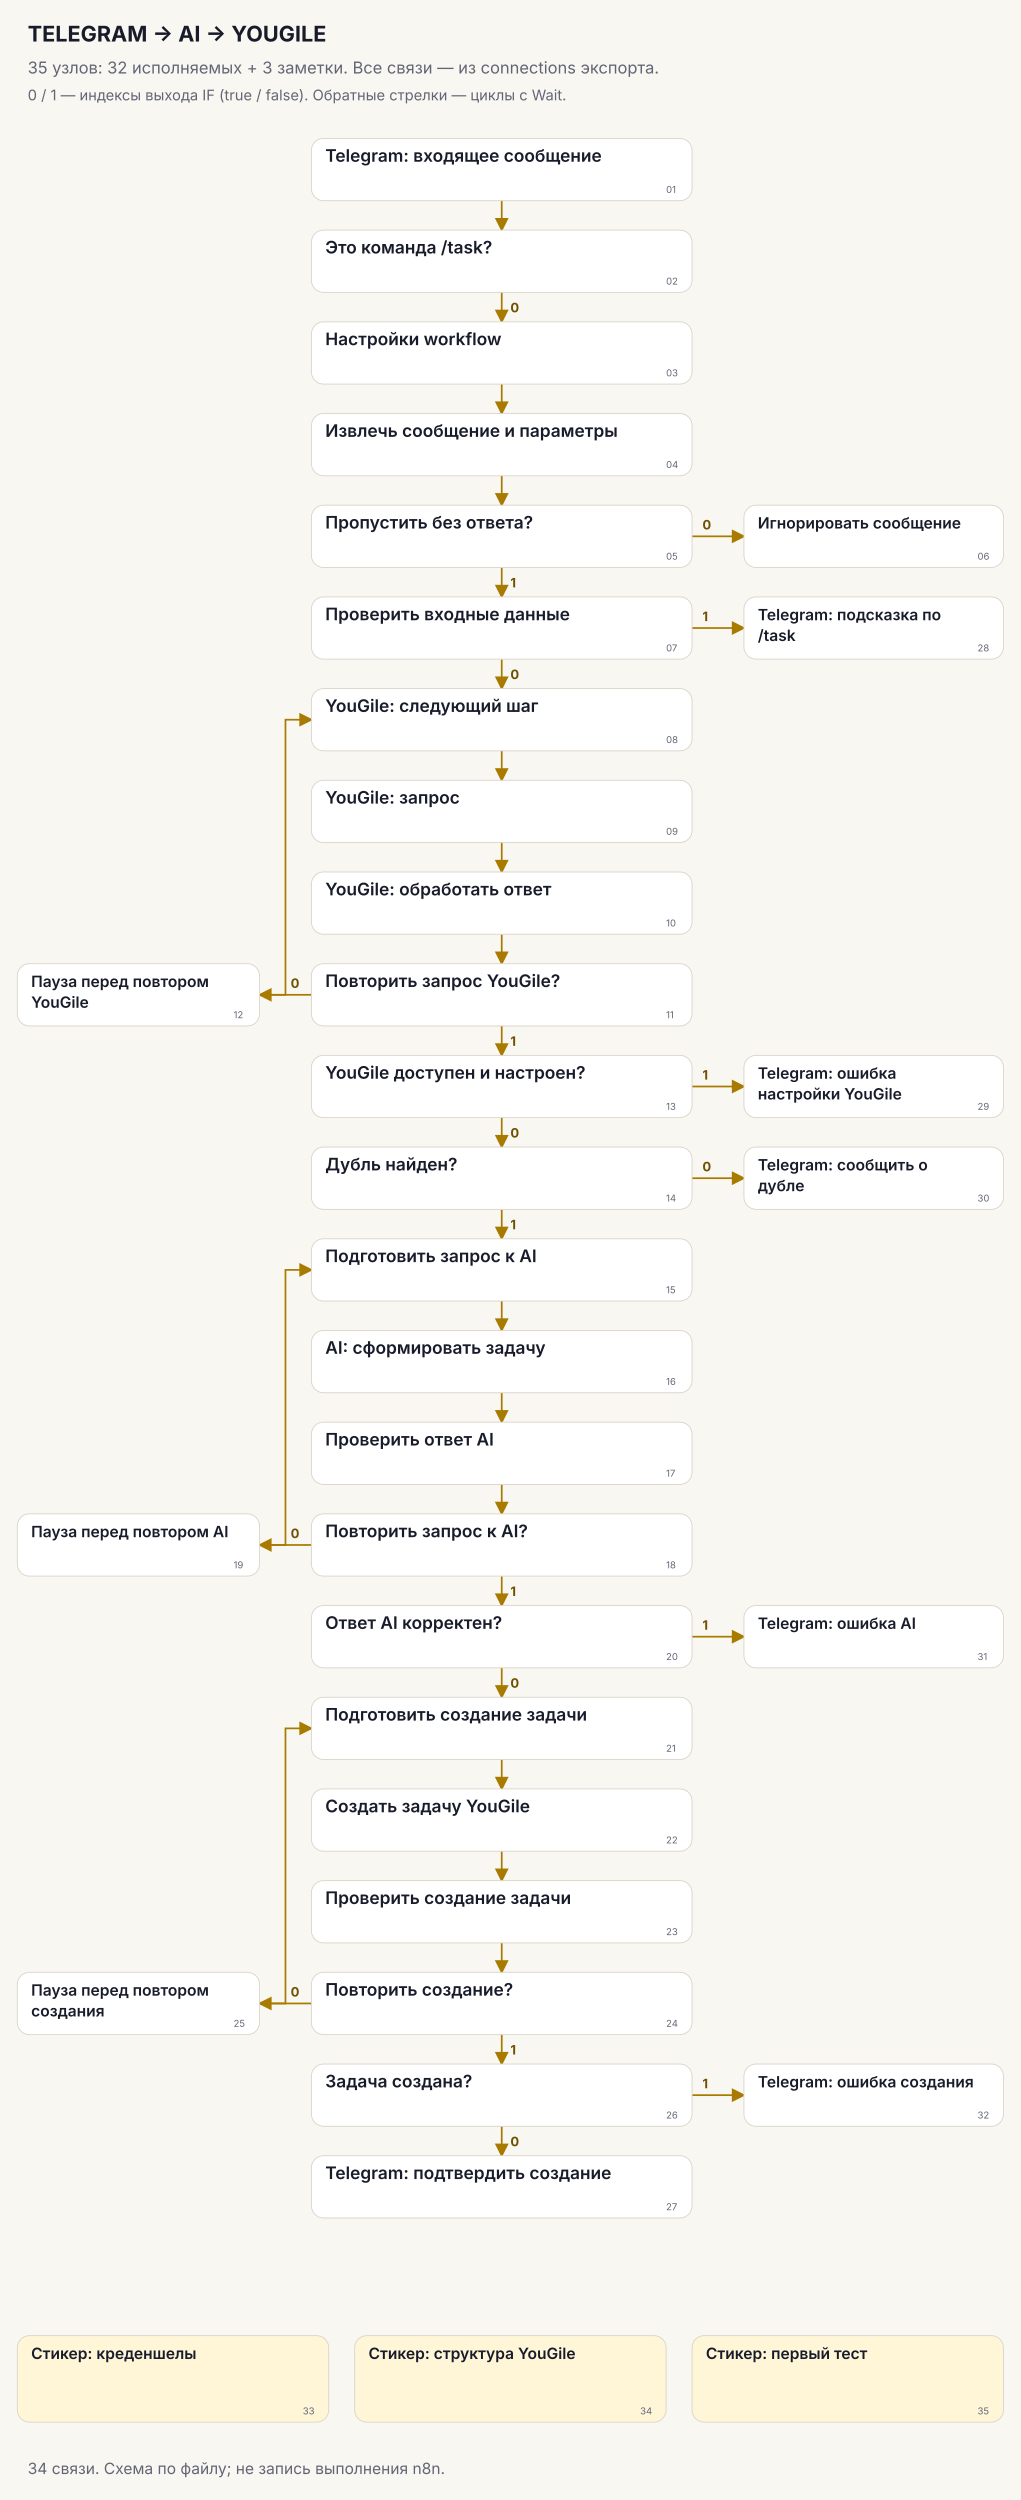
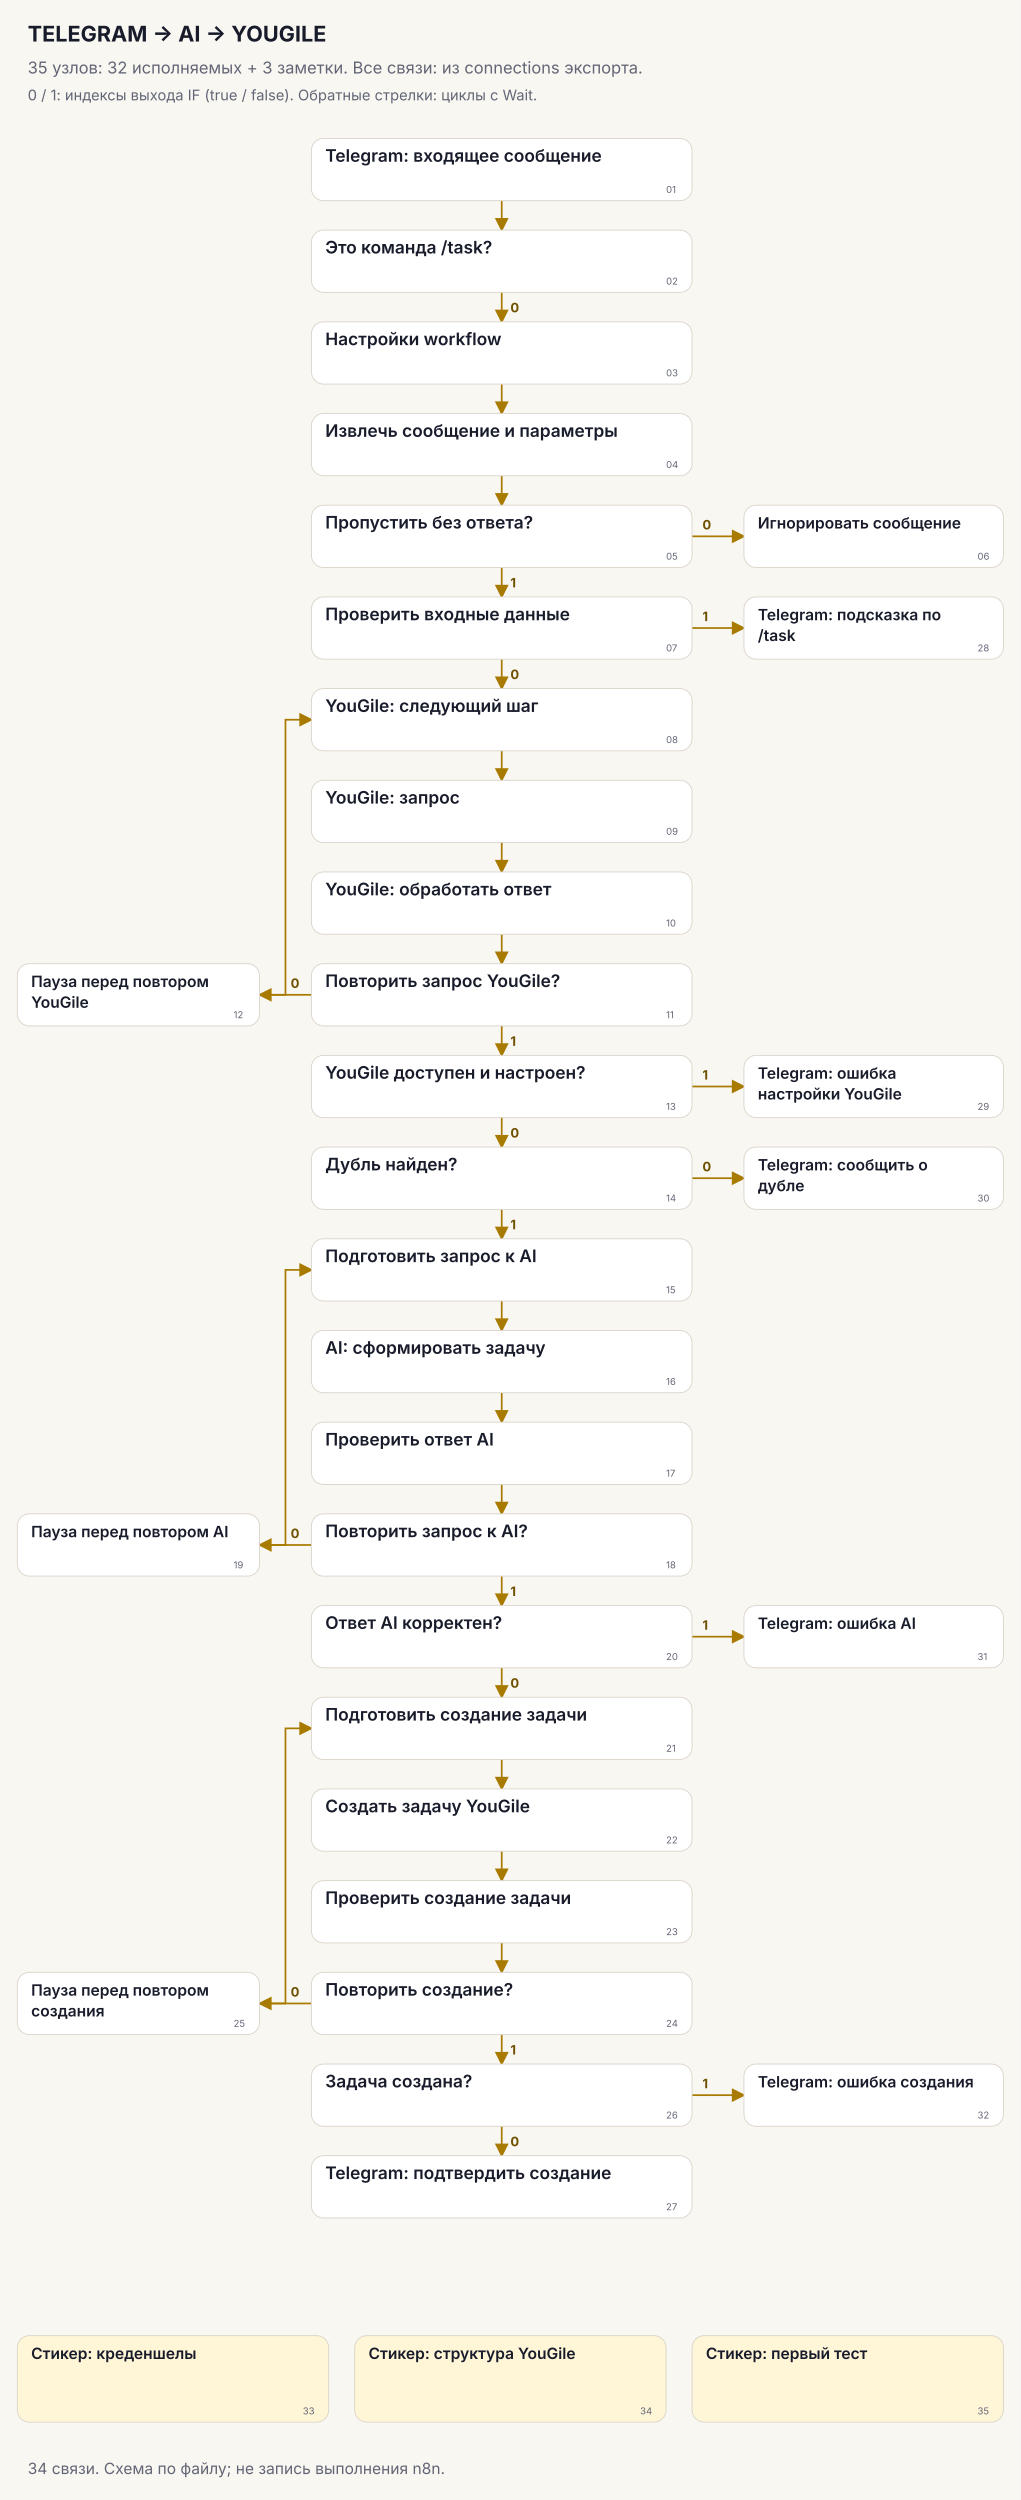
<svg xmlns="http://www.w3.org/2000/svg" width="1180" height="2890" viewBox="0 0 1180 2890" role="img">
  <defs>
    <marker id="arrow" markerWidth="8" markerHeight="8" refX="7" refY="4" orient="auto">
      <path d="M0 0L8 4L0 8" fill="#a87b00" />
    </marker>
  </defs>
  <rect width="100%" height="100%" fill="#f9f7f2" />
  <g font-family="Inter,Arial,sans-serif">
    <text x="32" y="48" font-size="25" fill="#181b2a" font-weight="700">TELEGRAM → AI → YOUGILE</text>
-     <text x="32" y="85" font-size="19" fill="#626575" font-weight="400">35 узлов: 32 исполняемых + 3 заметки. Все связи — из connections экспорта.</text>
-     <text x="32" y="116" font-size="17" fill="#626575" font-weight="400">0 / 1 — индексы выхода IF (true / false). Обратные стрелки — циклы с Wait.</text>
+     <text x="32" y="85" font-size="19" fill="#626575" font-weight="400">35 узлов: 32 исполняемых + 3 заметки. Все связи: из connections экспорта.</text>
+     <text x="32" y="116" font-size="17" fill="#626575" font-weight="400">0 / 1: индексы выхода IF (true / false). Обратные стрелки: циклы с Wait.</text>
    <path d="M580.0 232V266" fill="none" stroke="#a87b00" stroke-width="2" marker-end="url(#arrow)" />
    <path d="M580.0 338V372" fill="none" stroke="#a87b00" stroke-width="2" marker-end="url(#arrow)" />
    <text x="590.0" y="361" font-size="15" fill="#6e5000" font-weight="700">0</text>
    <path d="M580.0 444V478" fill="none" stroke="#a87b00" stroke-width="2" marker-end="url(#arrow)" />
    <path d="M580.0 550V584" fill="none" stroke="#a87b00" stroke-width="2" marker-end="url(#arrow)" />
    <path d="M800 620.0H860" fill="none" stroke="#a87b00" stroke-width="2" marker-end="url(#arrow)" />
    <text x="812" y="612.0" font-size="15" fill="#6e5000" font-weight="700">0</text>
    <path d="M580.0 656V690" fill="none" stroke="#a87b00" stroke-width="2" marker-end="url(#arrow)" />
    <text x="590.0" y="679" font-size="15" fill="#6e5000" font-weight="700">1</text>
    <path d="M580.0 762V796" fill="none" stroke="#a87b00" stroke-width="2" marker-end="url(#arrow)" />
    <text x="590.0" y="785" font-size="15" fill="#6e5000" font-weight="700">0</text>
    <path d="M800 726.0H860" fill="none" stroke="#a87b00" stroke-width="2" marker-end="url(#arrow)" />
    <text x="812" y="718.0" font-size="15" fill="#6e5000" font-weight="700">1</text>
    <path d="M580.0 868V902" fill="none" stroke="#a87b00" stroke-width="2" marker-end="url(#arrow)" />
    <path d="M580.0 974V1008" fill="none" stroke="#a87b00" stroke-width="2" marker-end="url(#arrow)" />
    <path d="M580.0 1080V1114" fill="none" stroke="#a87b00" stroke-width="2" marker-end="url(#arrow)" />
    <path d="M360 1150.0H300" fill="none" stroke="#a87b00" stroke-width="2" marker-end="url(#arrow)" />
    <text x="336" y="1142.0" font-size="15" fill="#6e5000" font-weight="700">0</text>
    <path d="M580.0 1186V1220" fill="none" stroke="#a87b00" stroke-width="2" marker-end="url(#arrow)" />
    <text x="590.0" y="1209" font-size="15" fill="#6e5000" font-weight="700">1</text>
    <path d="M300 1150.0H330V832.0H360" fill="none" stroke="#a87b00" stroke-width="2" marker-end="url(#arrow)" />
    <path d="M580.0 1292V1326" fill="none" stroke="#a87b00" stroke-width="2" marker-end="url(#arrow)" />
    <text x="590.0" y="1315" font-size="15" fill="#6e5000" font-weight="700">0</text>
    <path d="M800 1256.0H860" fill="none" stroke="#a87b00" stroke-width="2" marker-end="url(#arrow)" />
    <text x="812" y="1248.0" font-size="15" fill="#6e5000" font-weight="700">1</text>
    <path d="M800 1362.0H860" fill="none" stroke="#a87b00" stroke-width="2" marker-end="url(#arrow)" />
    <text x="812" y="1354.0" font-size="15" fill="#6e5000" font-weight="700">0</text>
    <path d="M580.0 1398V1432" fill="none" stroke="#a87b00" stroke-width="2" marker-end="url(#arrow)" />
    <text x="590.0" y="1421" font-size="15" fill="#6e5000" font-weight="700">1</text>
    <path d="M580.0 1504V1538" fill="none" stroke="#a87b00" stroke-width="2" marker-end="url(#arrow)" />
    <path d="M580.0 1610V1644" fill="none" stroke="#a87b00" stroke-width="2" marker-end="url(#arrow)" />
    <path d="M580.0 1716V1750" fill="none" stroke="#a87b00" stroke-width="2" marker-end="url(#arrow)" />
    <path d="M360 1786.0H300" fill="none" stroke="#a87b00" stroke-width="2" marker-end="url(#arrow)" />
    <text x="336" y="1778.0" font-size="15" fill="#6e5000" font-weight="700">0</text>
    <path d="M580.0 1822V1856" fill="none" stroke="#a87b00" stroke-width="2" marker-end="url(#arrow)" />
    <text x="590.0" y="1845" font-size="15" fill="#6e5000" font-weight="700">1</text>
    <path d="M300 1786.0H330V1468.0H360" fill="none" stroke="#a87b00" stroke-width="2" marker-end="url(#arrow)" />
    <path d="M580.0 1928V1962" fill="none" stroke="#a87b00" stroke-width="2" marker-end="url(#arrow)" />
    <text x="590.0" y="1951" font-size="15" fill="#6e5000" font-weight="700">0</text>
    <path d="M800 1892.0H860" fill="none" stroke="#a87b00" stroke-width="2" marker-end="url(#arrow)" />
    <text x="812" y="1884.0" font-size="15" fill="#6e5000" font-weight="700">1</text>
    <path d="M580.0 2034V2068" fill="none" stroke="#a87b00" stroke-width="2" marker-end="url(#arrow)" />
    <path d="M580.0 2140V2174" fill="none" stroke="#a87b00" stroke-width="2" marker-end="url(#arrow)" />
    <path d="M580.0 2246V2280" fill="none" stroke="#a87b00" stroke-width="2" marker-end="url(#arrow)" />
    <path d="M360 2316.0H300" fill="none" stroke="#a87b00" stroke-width="2" marker-end="url(#arrow)" />
    <text x="336" y="2308.0" font-size="15" fill="#6e5000" font-weight="700">0</text>
    <path d="M580.0 2352V2386" fill="none" stroke="#a87b00" stroke-width="2" marker-end="url(#arrow)" />
    <text x="590.0" y="2375" font-size="15" fill="#6e5000" font-weight="700">1</text>
    <path d="M300 2316.0H330V1998.0H360" fill="none" stroke="#a87b00" stroke-width="2" marker-end="url(#arrow)" />
    <path d="M580.0 2458V2492" fill="none" stroke="#a87b00" stroke-width="2" marker-end="url(#arrow)" />
    <text x="590.0" y="2481" font-size="15" fill="#6e5000" font-weight="700">0</text>
    <path d="M800 2422.0H860" fill="none" stroke="#a87b00" stroke-width="2" marker-end="url(#arrow)" />
    <text x="812" y="2414.0" font-size="15" fill="#6e5000" font-weight="700">1</text>
    <rect x="360" y="160" width="440" height="72" rx="14" fill="white" stroke="#d9d3c8" />
    <text x="376" y="187" font-size="20" fill="#181b2a" font-weight="600">Telegram: входящее сообщение</text>
    <text x="770" y="223" font-size="11" fill="#626575" font-weight="400">01</text>
    <rect x="360" y="266" width="440" height="72" rx="14" fill="white" stroke="#d9d3c8" />
    <text x="376" y="293" font-size="20" fill="#181b2a" font-weight="600">Это команда /task?</text>
    <text x="770" y="329" font-size="11" fill="#626575" font-weight="400">02</text>
    <rect x="360" y="372" width="440" height="72" rx="14" fill="white" stroke="#d9d3c8" />
    <text x="376" y="399" font-size="20" fill="#181b2a" font-weight="600">Настройки workflow</text>
    <text x="770" y="435" font-size="11" fill="#626575" font-weight="400">03</text>
    <rect x="360" y="478" width="440" height="72" rx="14" fill="white" stroke="#d9d3c8" />
    <text x="376" y="505" font-size="20" fill="#181b2a" font-weight="600">Извлечь сообщение и параметры</text>
    <text x="770" y="541" font-size="11" fill="#626575" font-weight="400">04</text>
    <rect x="360" y="584" width="440" height="72" rx="14" fill="white" stroke="#d9d3c8" />
    <text x="376" y="611" font-size="20" fill="#181b2a" font-weight="600">Пропустить без ответа?</text>
    <text x="770" y="647" font-size="11" fill="#626575" font-weight="400">05</text>
    <rect x="860" y="584" width="300" height="72" rx="14" fill="white" stroke="#d9d3c8" />
    <text x="876" y="611" font-size="18" fill="#181b2a" font-weight="600">Игнорировать сообщение</text>
    <text x="1130" y="647" font-size="11" fill="#626575" font-weight="400">06</text>
    <rect x="360" y="690" width="440" height="72" rx="14" fill="white" stroke="#d9d3c8" />
    <text x="376" y="717" font-size="20" fill="#181b2a" font-weight="600">Проверить входные данные</text>
    <text x="770" y="753" font-size="11" fill="#626575" font-weight="400">07</text>
    <rect x="360" y="796" width="440" height="72" rx="14" fill="white" stroke="#d9d3c8" />
    <text x="376" y="823" font-size="20" fill="#181b2a" font-weight="600">YouGile: следующий шаг</text>
    <text x="770" y="859" font-size="11" fill="#626575" font-weight="400">08</text>
    <rect x="360" y="902" width="440" height="72" rx="14" fill="white" stroke="#d9d3c8" />
    <text x="376" y="929" font-size="20" fill="#181b2a" font-weight="600">YouGile: запрос</text>
    <text x="770" y="965" font-size="11" fill="#626575" font-weight="400">09</text>
    <rect x="360" y="1008" width="440" height="72" rx="14" fill="white" stroke="#d9d3c8" />
    <text x="376" y="1035" font-size="20" fill="#181b2a" font-weight="600">YouGile: обработать ответ</text>
    <text x="770" y="1071" font-size="11" fill="#626575" font-weight="400">10</text>
    <rect x="360" y="1114" width="440" height="72" rx="14" fill="white" stroke="#d9d3c8" />
    <text x="376" y="1141" font-size="20" fill="#181b2a" font-weight="600">Повторить запрос YouGile?</text>
    <text x="770" y="1177" font-size="11" fill="#626575" font-weight="400">11</text>
    <rect x="20" y="1114" width="280" height="72" rx="14" fill="white" stroke="#d9d3c8" />
    <text x="36" y="1141" font-size="18" fill="#181b2a" font-weight="600">Пауза перед повтором</text>
    <text x="36" y="1165" font-size="18" fill="#181b2a" font-weight="600">YouGile</text>
    <text x="270" y="1177" font-size="11" fill="#626575" font-weight="400">12</text>
    <rect x="360" y="1220" width="440" height="72" rx="14" fill="white" stroke="#d9d3c8" />
    <text x="376" y="1247" font-size="20" fill="#181b2a" font-weight="600">YouGile доступен и настроен?</text>
    <text x="770" y="1283" font-size="11" fill="#626575" font-weight="400">13</text>
    <rect x="360" y="1326" width="440" height="72" rx="14" fill="white" stroke="#d9d3c8" />
    <text x="376" y="1353" font-size="20" fill="#181b2a" font-weight="600">Дубль найден?</text>
    <text x="770" y="1389" font-size="11" fill="#626575" font-weight="400">14</text>
    <rect x="360" y="1432" width="440" height="72" rx="14" fill="white" stroke="#d9d3c8" />
    <text x="376" y="1459" font-size="20" fill="#181b2a" font-weight="600">Подготовить запрос к AI</text>
    <text x="770" y="1495" font-size="11" fill="#626575" font-weight="400">15</text>
    <rect x="360" y="1538" width="440" height="72" rx="14" fill="white" stroke="#d9d3c8" />
    <text x="376" y="1565" font-size="20" fill="#181b2a" font-weight="600">AI: сформировать задачу</text>
    <text x="770" y="1601" font-size="11" fill="#626575" font-weight="400">16</text>
    <rect x="360" y="1644" width="440" height="72" rx="14" fill="white" stroke="#d9d3c8" />
    <text x="376" y="1671" font-size="20" fill="#181b2a" font-weight="600">Проверить ответ AI</text>
    <text x="770" y="1707" font-size="11" fill="#626575" font-weight="400">17</text>
    <rect x="360" y="1750" width="440" height="72" rx="14" fill="white" stroke="#d9d3c8" />
    <text x="376" y="1777" font-size="20" fill="#181b2a" font-weight="600">Повторить запрос к AI?</text>
    <text x="770" y="1813" font-size="11" fill="#626575" font-weight="400">18</text>
    <rect x="20" y="1750" width="280" height="72" rx="14" fill="white" stroke="#d9d3c8" />
    <text x="36" y="1777" font-size="18" fill="#181b2a" font-weight="600">Пауза перед повтором AI</text>
    <text x="270" y="1813" font-size="11" fill="#626575" font-weight="400">19</text>
    <rect x="360" y="1856" width="440" height="72" rx="14" fill="white" stroke="#d9d3c8" />
    <text x="376" y="1883" font-size="20" fill="#181b2a" font-weight="600">Ответ AI корректен?</text>
    <text x="770" y="1919" font-size="11" fill="#626575" font-weight="400">20</text>
    <rect x="360" y="1962" width="440" height="72" rx="14" fill="white" stroke="#d9d3c8" />
    <text x="376" y="1989" font-size="20" fill="#181b2a" font-weight="600">Подготовить создание задачи</text>
    <text x="770" y="2025" font-size="11" fill="#626575" font-weight="400">21</text>
    <rect x="360" y="2068" width="440" height="72" rx="14" fill="white" stroke="#d9d3c8" />
    <text x="376" y="2095" font-size="20" fill="#181b2a" font-weight="600">Создать задачу YouGile</text>
    <text x="770" y="2131" font-size="11" fill="#626575" font-weight="400">22</text>
    <rect x="360" y="2174" width="440" height="72" rx="14" fill="white" stroke="#d9d3c8" />
    <text x="376" y="2201" font-size="20" fill="#181b2a" font-weight="600">Проверить создание задачи</text>
    <text x="770" y="2237" font-size="11" fill="#626575" font-weight="400">23</text>
    <rect x="360" y="2280" width="440" height="72" rx="14" fill="white" stroke="#d9d3c8" />
    <text x="376" y="2307" font-size="20" fill="#181b2a" font-weight="600">Повторить создание?</text>
    <text x="770" y="2343" font-size="11" fill="#626575" font-weight="400">24</text>
    <rect x="20" y="2280" width="280" height="72" rx="14" fill="white" stroke="#d9d3c8" />
    <text x="36" y="2307" font-size="18" fill="#181b2a" font-weight="600">Пауза перед повтором</text>
    <text x="36" y="2331" font-size="18" fill="#181b2a" font-weight="600">создания</text>
    <text x="270" y="2343" font-size="11" fill="#626575" font-weight="400">25</text>
    <rect x="360" y="2386" width="440" height="72" rx="14" fill="white" stroke="#d9d3c8" />
    <text x="376" y="2413" font-size="20" fill="#181b2a" font-weight="600">Задача создана?</text>
    <text x="770" y="2449" font-size="11" fill="#626575" font-weight="400">26</text>
    <rect x="360" y="2492" width="440" height="72" rx="14" fill="white" stroke="#d9d3c8" />
    <text x="376" y="2519" font-size="20" fill="#181b2a" font-weight="600">Telegram: подтвердить создание</text>
    <text x="770" y="2555" font-size="11" fill="#626575" font-weight="400">27</text>
    <rect x="860" y="690" width="300" height="72" rx="14" fill="white" stroke="#d9d3c8" />
    <text x="876" y="717" font-size="18" fill="#181b2a" font-weight="600">Telegram: подсказка по</text>
    <text x="876" y="741" font-size="18" fill="#181b2a" font-weight="600">/task</text>
    <text x="1130" y="753" font-size="11" fill="#626575" font-weight="400">28</text>
    <rect x="860" y="1220" width="300" height="72" rx="14" fill="white" stroke="#d9d3c8" />
    <text x="876" y="1247" font-size="18" fill="#181b2a" font-weight="600">Telegram: ошибка</text>
    <text x="876" y="1271" font-size="18" fill="#181b2a" font-weight="600">настройки YouGile</text>
    <text x="1130" y="1283" font-size="11" fill="#626575" font-weight="400">29</text>
    <rect x="860" y="1326" width="300" height="72" rx="14" fill="white" stroke="#d9d3c8" />
    <text x="876" y="1353" font-size="18" fill="#181b2a" font-weight="600">Telegram: сообщить о</text>
    <text x="876" y="1377" font-size="18" fill="#181b2a" font-weight="600">дубле</text>
    <text x="1130" y="1389" font-size="11" fill="#626575" font-weight="400">30</text>
    <rect x="860" y="1856" width="300" height="72" rx="14" fill="white" stroke="#d9d3c8" />
    <text x="876" y="1883" font-size="18" fill="#181b2a" font-weight="600">Telegram: ошибка AI</text>
    <text x="1130" y="1919" font-size="11" fill="#626575" font-weight="400">31</text>
    <rect x="860" y="2386" width="300" height="72" rx="14" fill="white" stroke="#d9d3c8" />
    <text x="876" y="2413" font-size="18" fill="#181b2a" font-weight="600">Telegram: ошибка создания</text>
    <text x="1130" y="2449" font-size="11" fill="#626575" font-weight="400">32</text>
    <rect x="20" y="2700" width="360" height="100" rx="14" fill="#fff5d7" stroke="#d9d3c8" />
    <text x="36" y="2727" font-size="18" fill="#181b2a" font-weight="600">Стикер: креденшелы</text>
    <text x="350" y="2791" font-size="11" fill="#626575" font-weight="400">33</text>
    <rect x="410" y="2700" width="360" height="100" rx="14" fill="#fff5d7" stroke="#d9d3c8" />
    <text x="426" y="2727" font-size="18" fill="#181b2a" font-weight="600">Стикер: структура YouGile</text>
    <text x="740" y="2791" font-size="11" fill="#626575" font-weight="400">34</text>
    <rect x="800" y="2700" width="360" height="100" rx="14" fill="#fff5d7" stroke="#d9d3c8" />
    <text x="816" y="2727" font-size="18" fill="#181b2a" font-weight="600">Стикер: первый тест</text>
    <text x="1130" y="2791" font-size="11" fill="#626575" font-weight="400">35</text>
    <text x="32" y="2860" font-size="18" fill="#626575" font-weight="400">34 связи. Схема по файлу; не запись выполнения n8n.</text>
  </g>
</svg>
